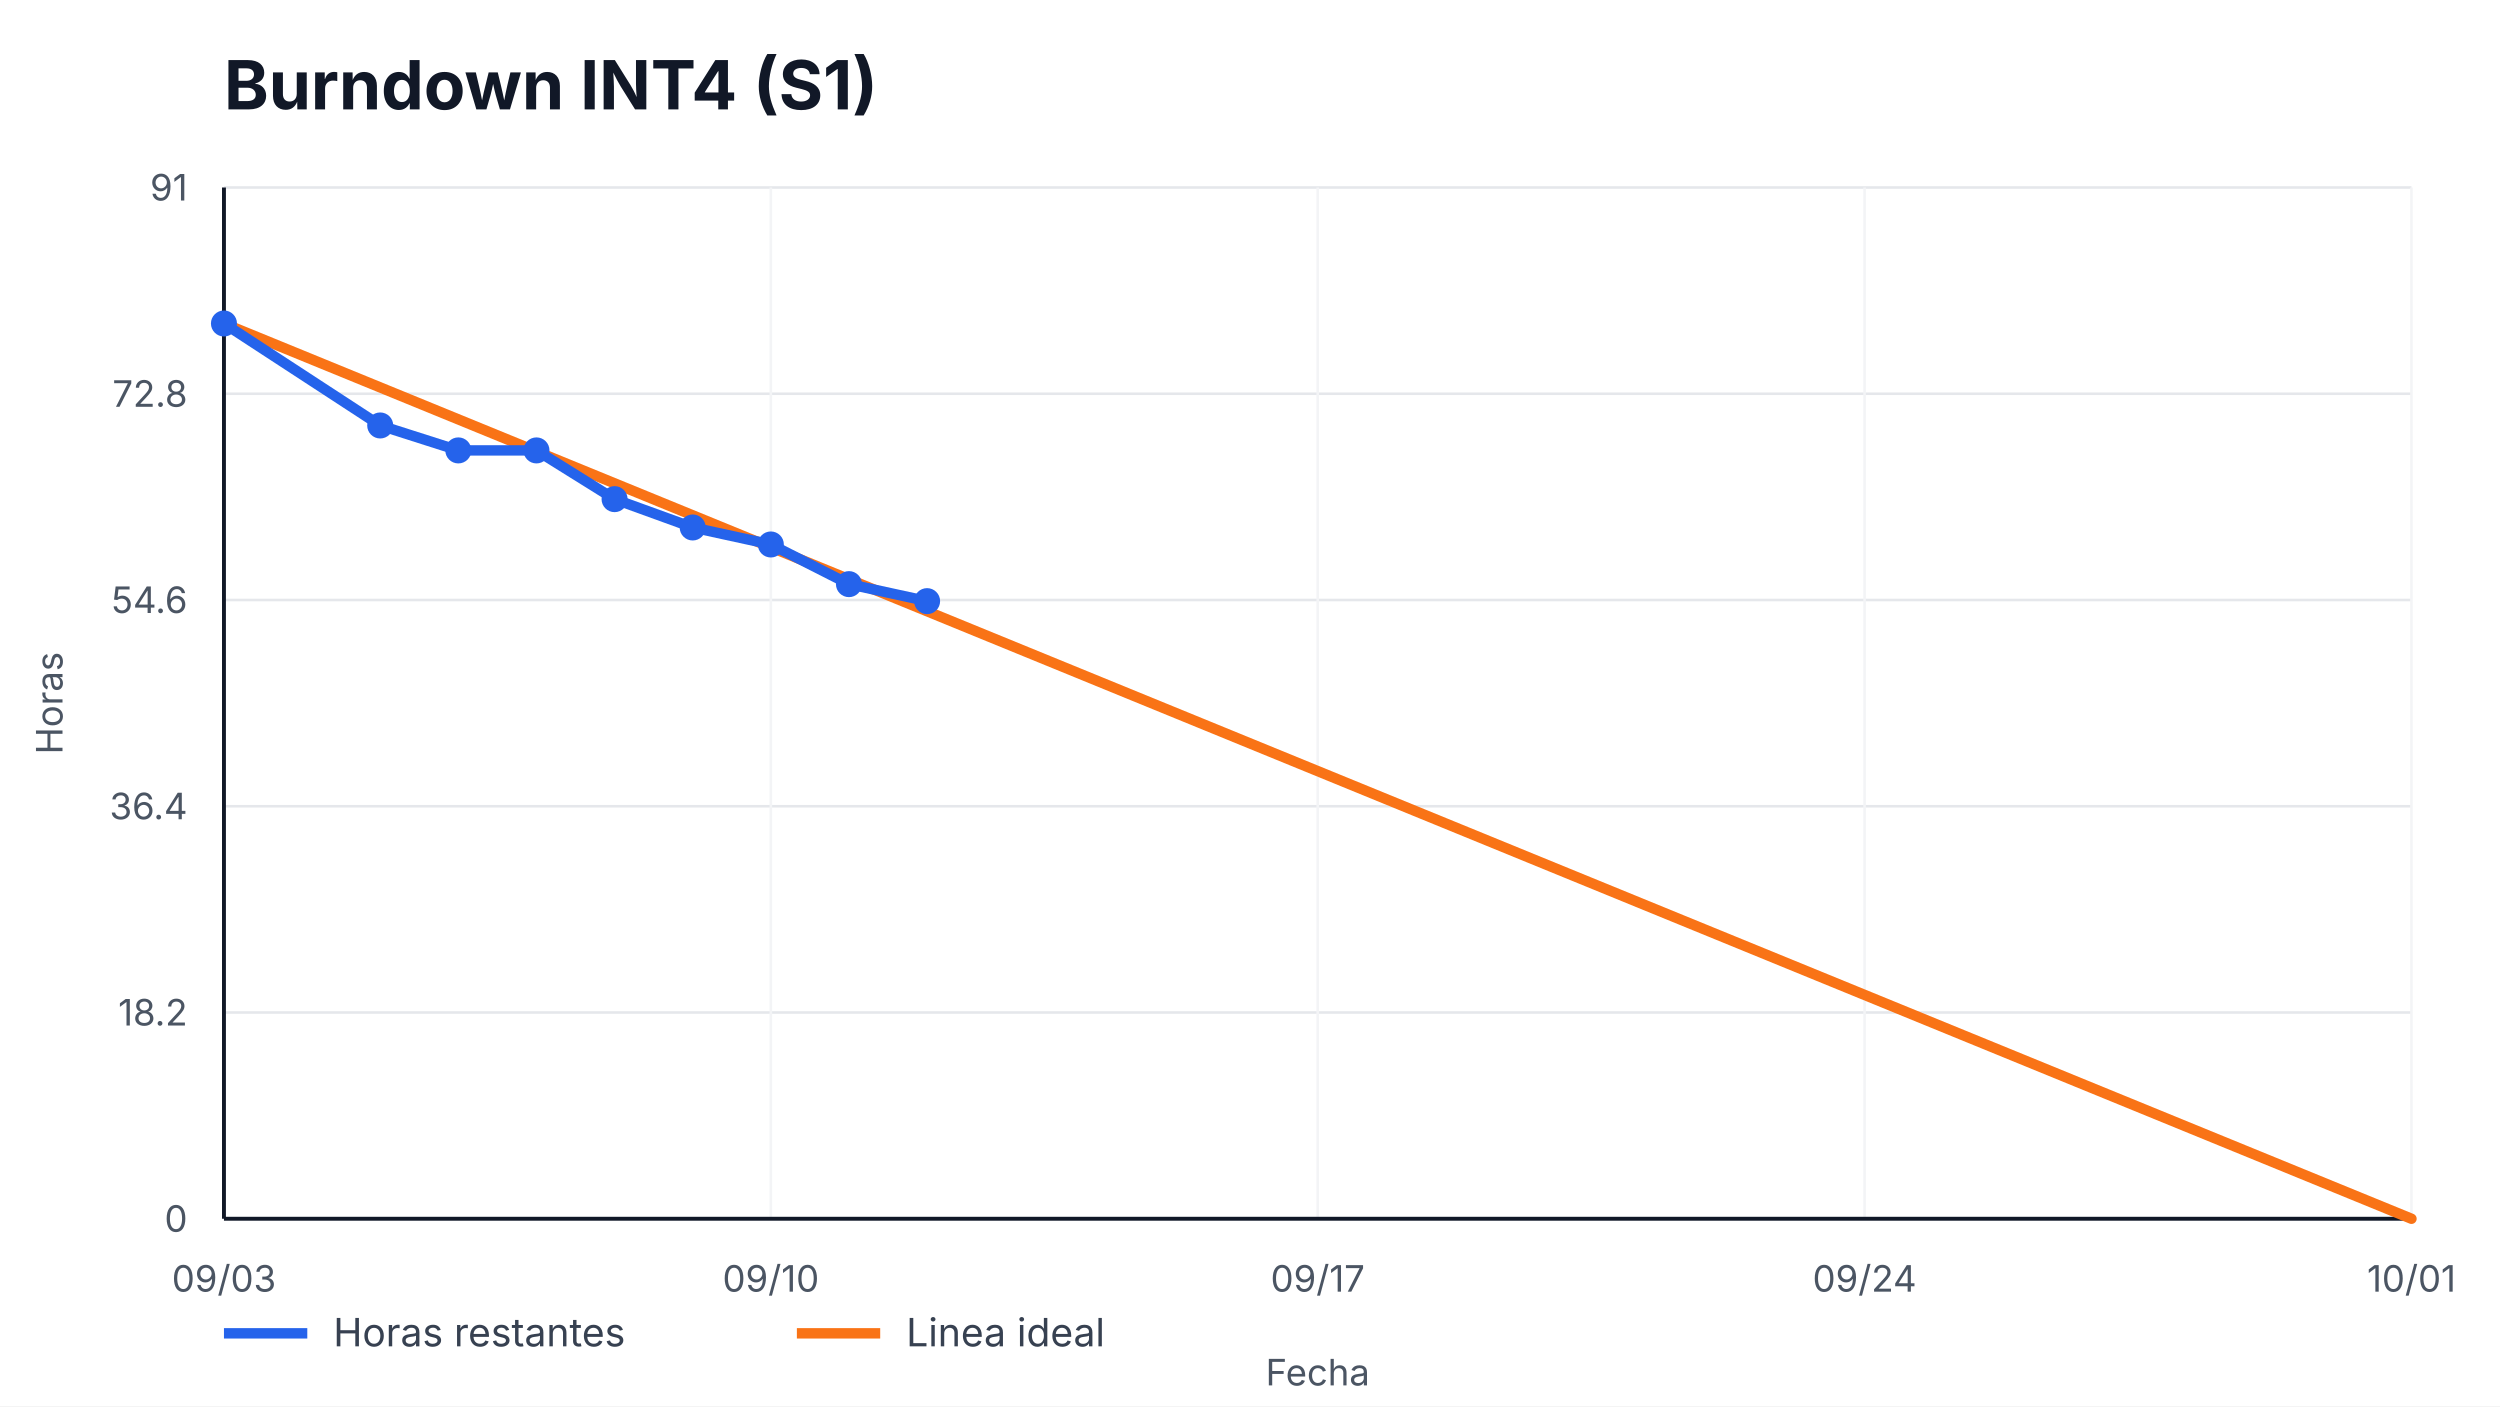
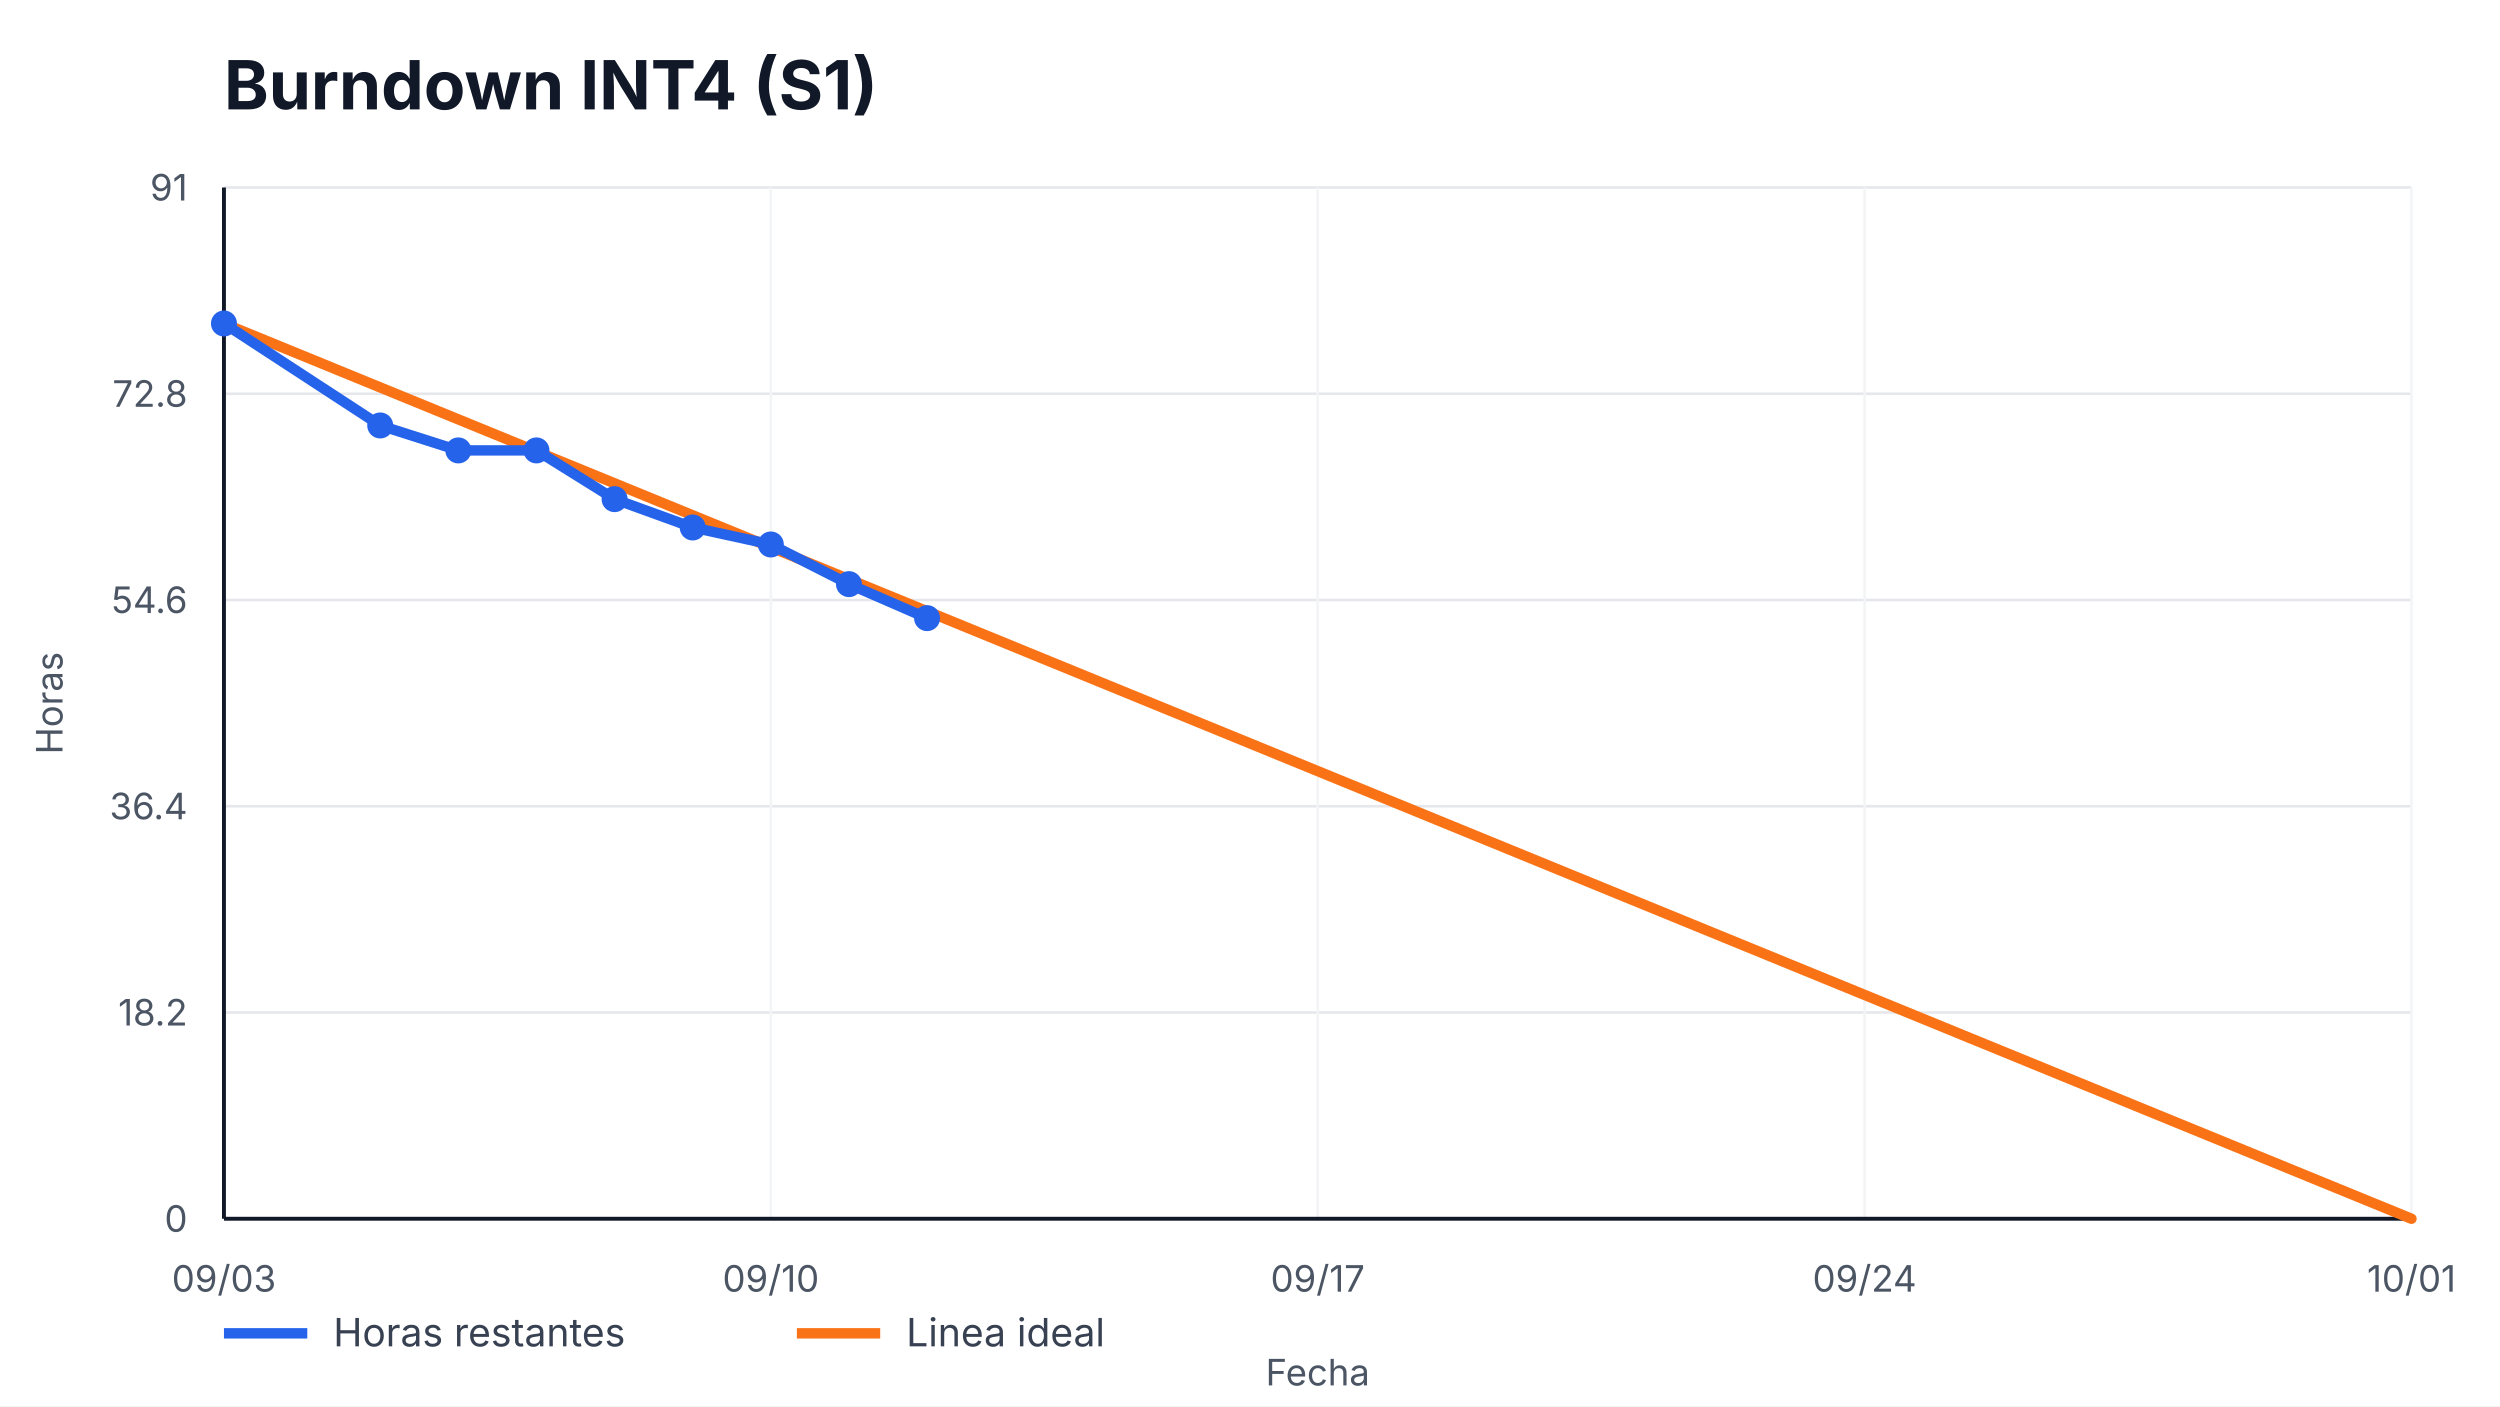
<svg xmlns="http://www.w3.org/2000/svg" width="960" height="540" viewBox="0 0 960 540" role="img" aria-label="Burndown INT4 (S1)">
  <style>
    text { font-family: -apple-system, BlinkMacSystemFont, "Segoe UI", sans-serif; fill: #111827; }
    .title { font-size: 26px; font-weight: 700; }
    .axis { font-size: 14px; fill: #4b5563; }
    .legend { font-size: 15px; fill: #374151; }
    .overrun { font-size: 14px; font-weight: 700; fill: #b91c1c; }
  </style>
  <rect width="100%" height="100%" fill="#ffffff" />
  <text x="86" y="42" class="title">Burndown INT4 (S1)</text>
  <g>
    <line x1="86" y1="468.00" x2="926" y2="468.00" stroke="#e5e7eb" />
    <line x1="86" y1="388.80" x2="926" y2="388.80" stroke="#e5e7eb" />
    <line x1="86" y1="309.60" x2="926" y2="309.60" stroke="#e5e7eb" />
    <line x1="86" y1="230.40" x2="926" y2="230.40" stroke="#e5e7eb" />
    <line x1="86" y1="151.20" x2="926" y2="151.20" stroke="#e5e7eb" />
    <line x1="86" y1="72.00" x2="926" y2="72.00" stroke="#e5e7eb" />
  </g>
  <g>
    <line x1="86.00" y1="72" x2="86.00" y2="468" stroke="#f3f4f6" />
    <text x="86.00" y="496" text-anchor="middle" class="axis">09/03</text>
    <line x1="296.00" y1="72" x2="296.00" y2="468" stroke="#f3f4f6" />
    <text x="296.00" y="496" text-anchor="middle" class="axis">09/10</text>
    <line x1="506.00" y1="72" x2="506.00" y2="468" stroke="#f3f4f6" />
    <text x="506.00" y="496" text-anchor="middle" class="axis">09/17</text>
    <line x1="716.00" y1="72" x2="716.00" y2="468" stroke="#f3f4f6" />
    <text x="716.00" y="496" text-anchor="middle" class="axis">09/24</text>
    <line x1="926.00" y1="72" x2="926.00" y2="468" stroke="#f3f4f6" />
    <text x="926.00" y="496" text-anchor="middle" class="axis">10/01</text>
  </g>
  <line x1="86" y1="468" x2="926" y2="468" stroke="#111827" stroke-width="1.5" />
  <line x1="86" y1="72" x2="86" y2="468" stroke="#111827" stroke-width="1.5" />
  <g>
    <text x="72" y="473.00" text-anchor="end" class="axis">0</text>
    <text x="72" y="393.80" text-anchor="end" class="axis">18.2</text>
    <text x="72" y="314.60" text-anchor="end" class="axis">36.4</text>
    <text x="72" y="235.40" text-anchor="end" class="axis">54.6</text>
    <text x="72" y="156.20" text-anchor="end" class="axis">72.8</text>
    <text x="72" y="77.00" text-anchor="end" class="axis">91</text>
  </g>
  <polyline points="86.00,124.22 926.00,468.00" fill="none" stroke="#f97316" stroke-width="4" stroke-linecap="round" />
-   <polyline points="86.00,124.22 146.00,163.38 176.00,172.96 206.00,172.96 236.00,191.67 266.00,202.55 296.00,209.08 326.00,224.31 356.00,230.84" fill="none" stroke="#2563eb" stroke-width="4" stroke-linecap="round" stroke-linejoin="round" />
+   <polyline points="86.00,124.22 146.00,163.38 176.00,172.96 206.00,172.96 236.00,191.67 266.00,202.55 296.00,209.08 326.00,224.31 356.00,237.36" fill="none" stroke="#2563eb" stroke-width="4" stroke-linecap="round" stroke-linejoin="round" />
  <g>
    <circle cx="86.00" cy="124.22" r="5" fill="#2563eb" />
    <circle cx="146.00" cy="163.38" r="5" fill="#2563eb" />
    <circle cx="176.00" cy="172.96" r="5" fill="#2563eb" />
    <circle cx="206.00" cy="172.96" r="5" fill="#2563eb" />
    <circle cx="236.00" cy="191.67" r="5" fill="#2563eb" />
    <circle cx="266.00" cy="202.55" r="5" fill="#2563eb" />
    <circle cx="296.00" cy="209.08" r="5" fill="#2563eb" />
    <circle cx="326.00" cy="224.31" r="5" fill="#2563eb" />
-     <circle cx="356.00" cy="230.84" r="5" fill="#2563eb" />
+     <circle cx="356.00" cy="237.36" r="5" fill="#2563eb" />
  </g>
  <line x1="86" y1="512" x2="118" y2="512" stroke="#2563eb" stroke-width="4" />
  <text x="128" y="517" class="legend">Horas restantes</text>
  <line x1="306" y1="512" x2="338" y2="512" stroke="#f97316" stroke-width="4" />
  <text x="348" y="517" class="legend">Linea ideal</text>
  <text x="506.0" y="532" text-anchor="middle" class="axis">Fecha</text>
  <text x="24" y="270.0" transform="rotate(-90 24,270.0)" text-anchor="middle" class="axis">Horas</text>
</svg>
